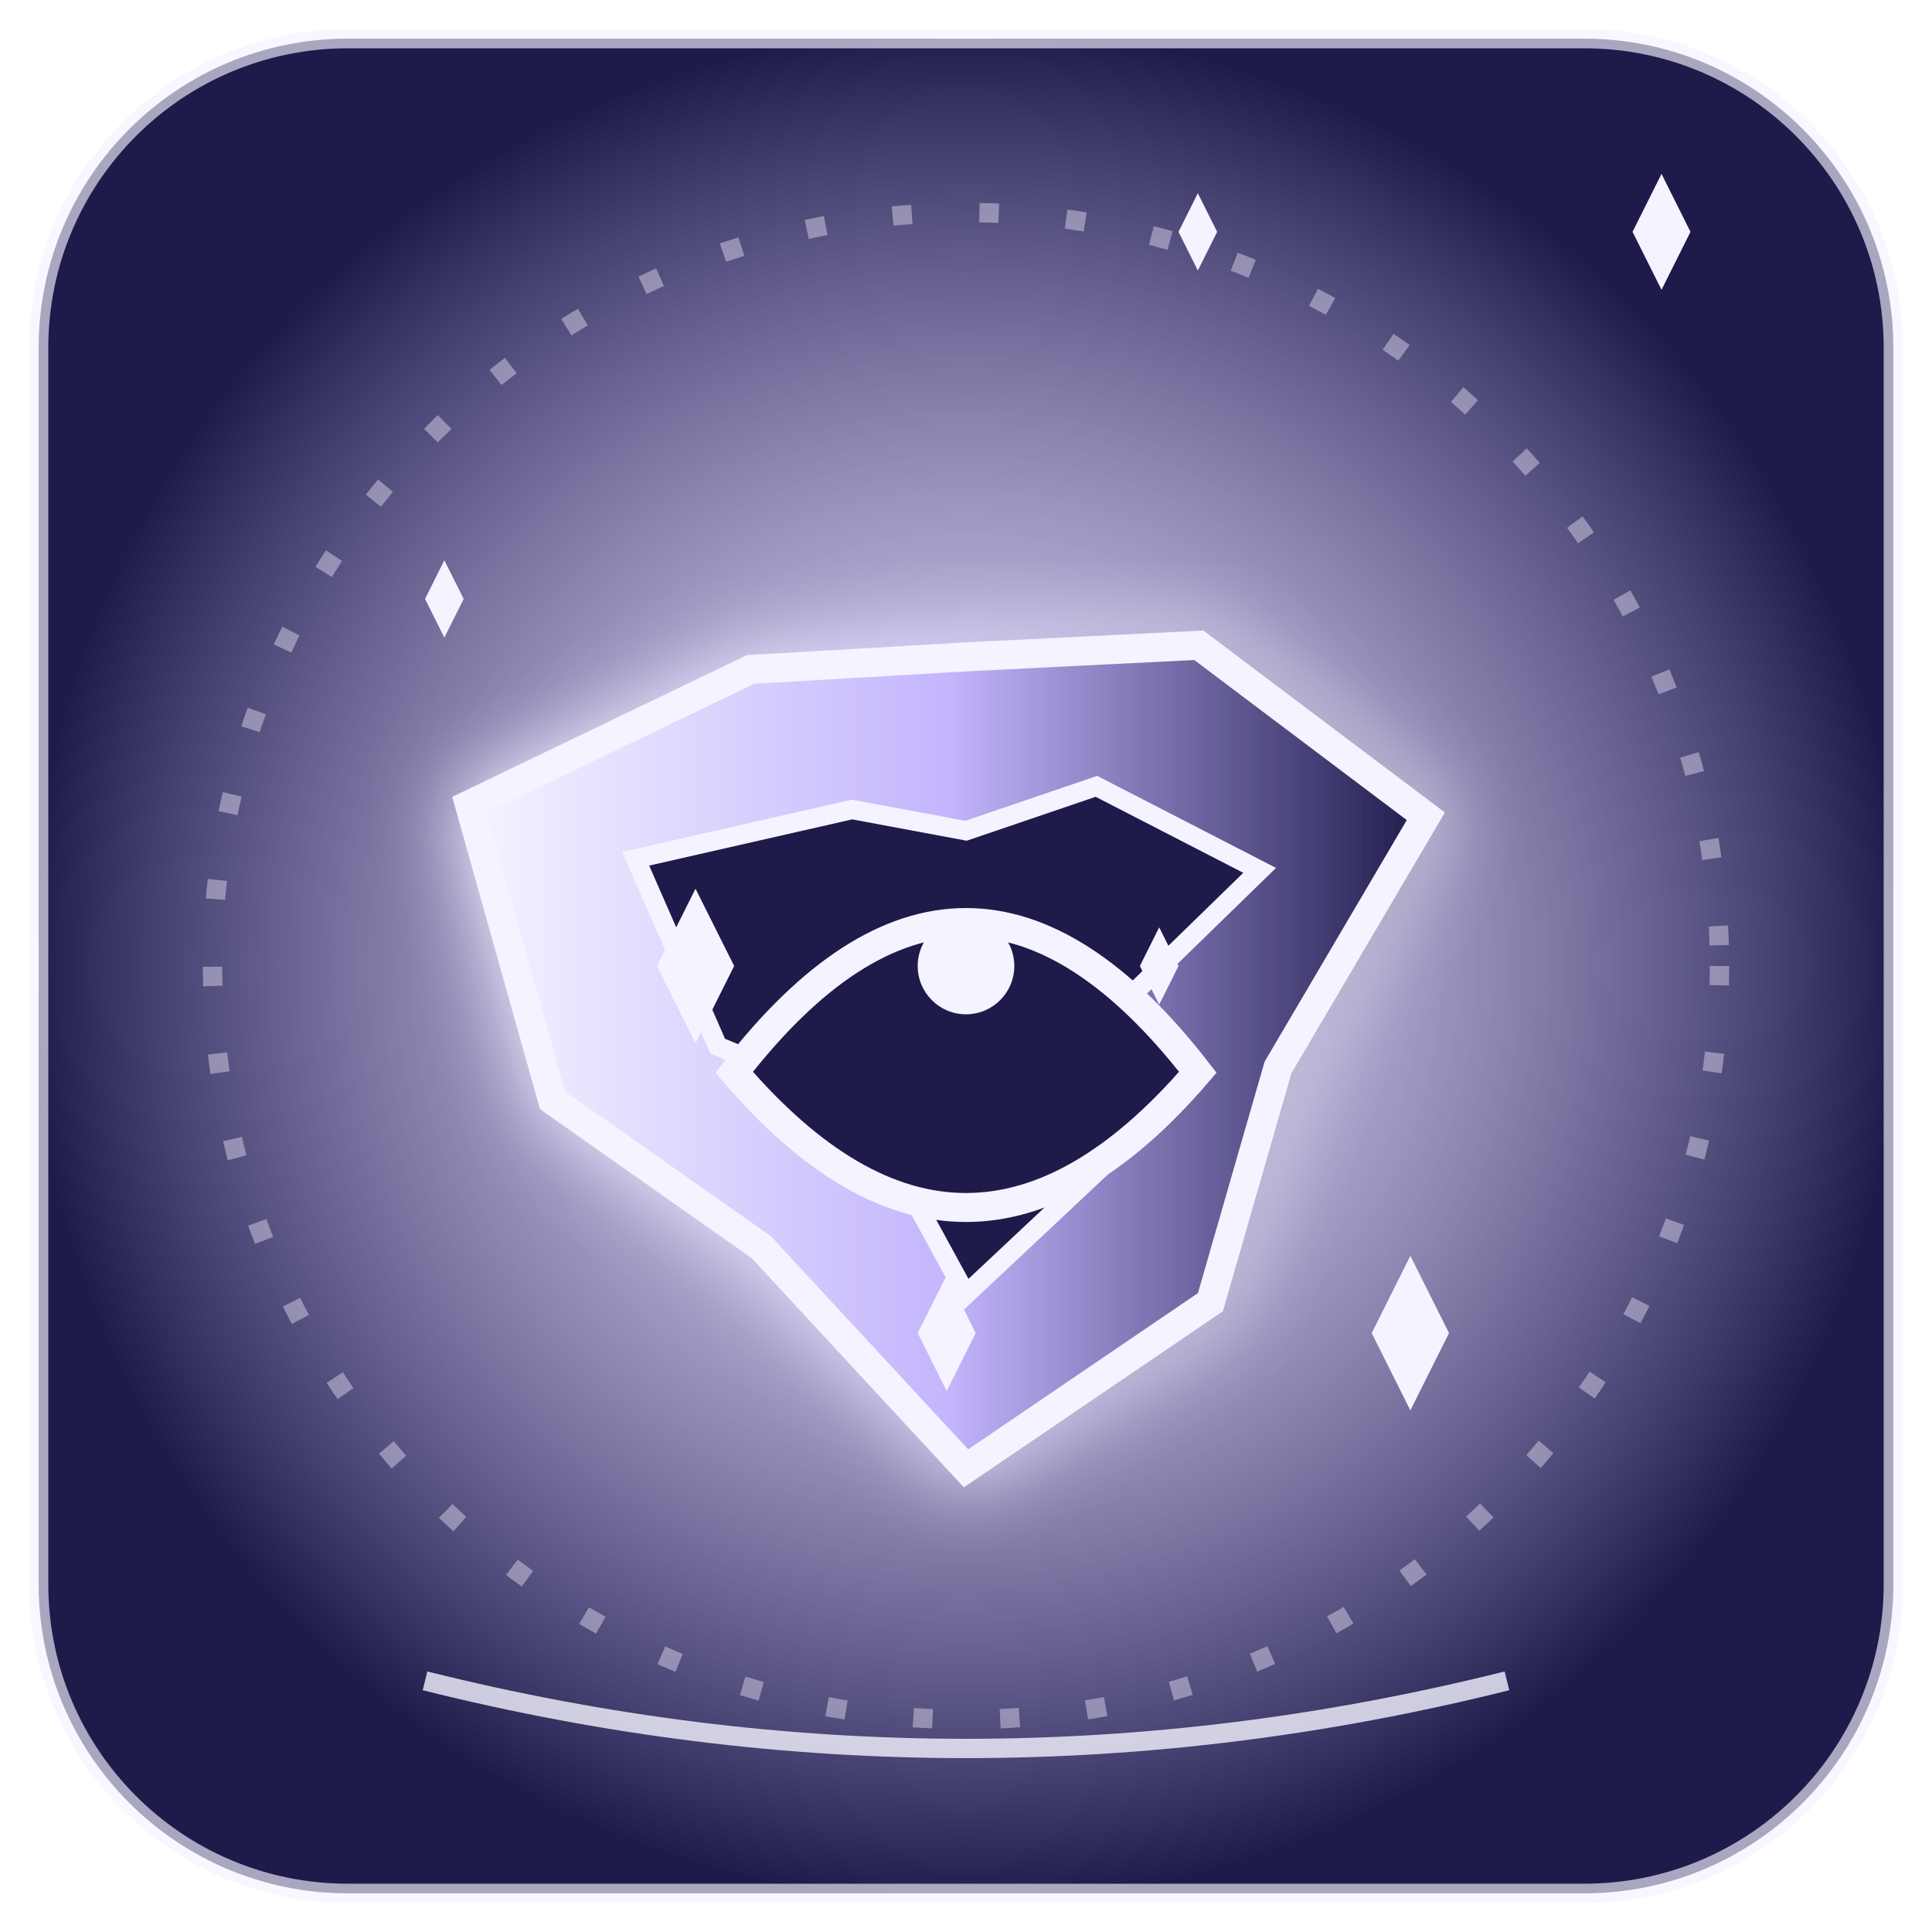
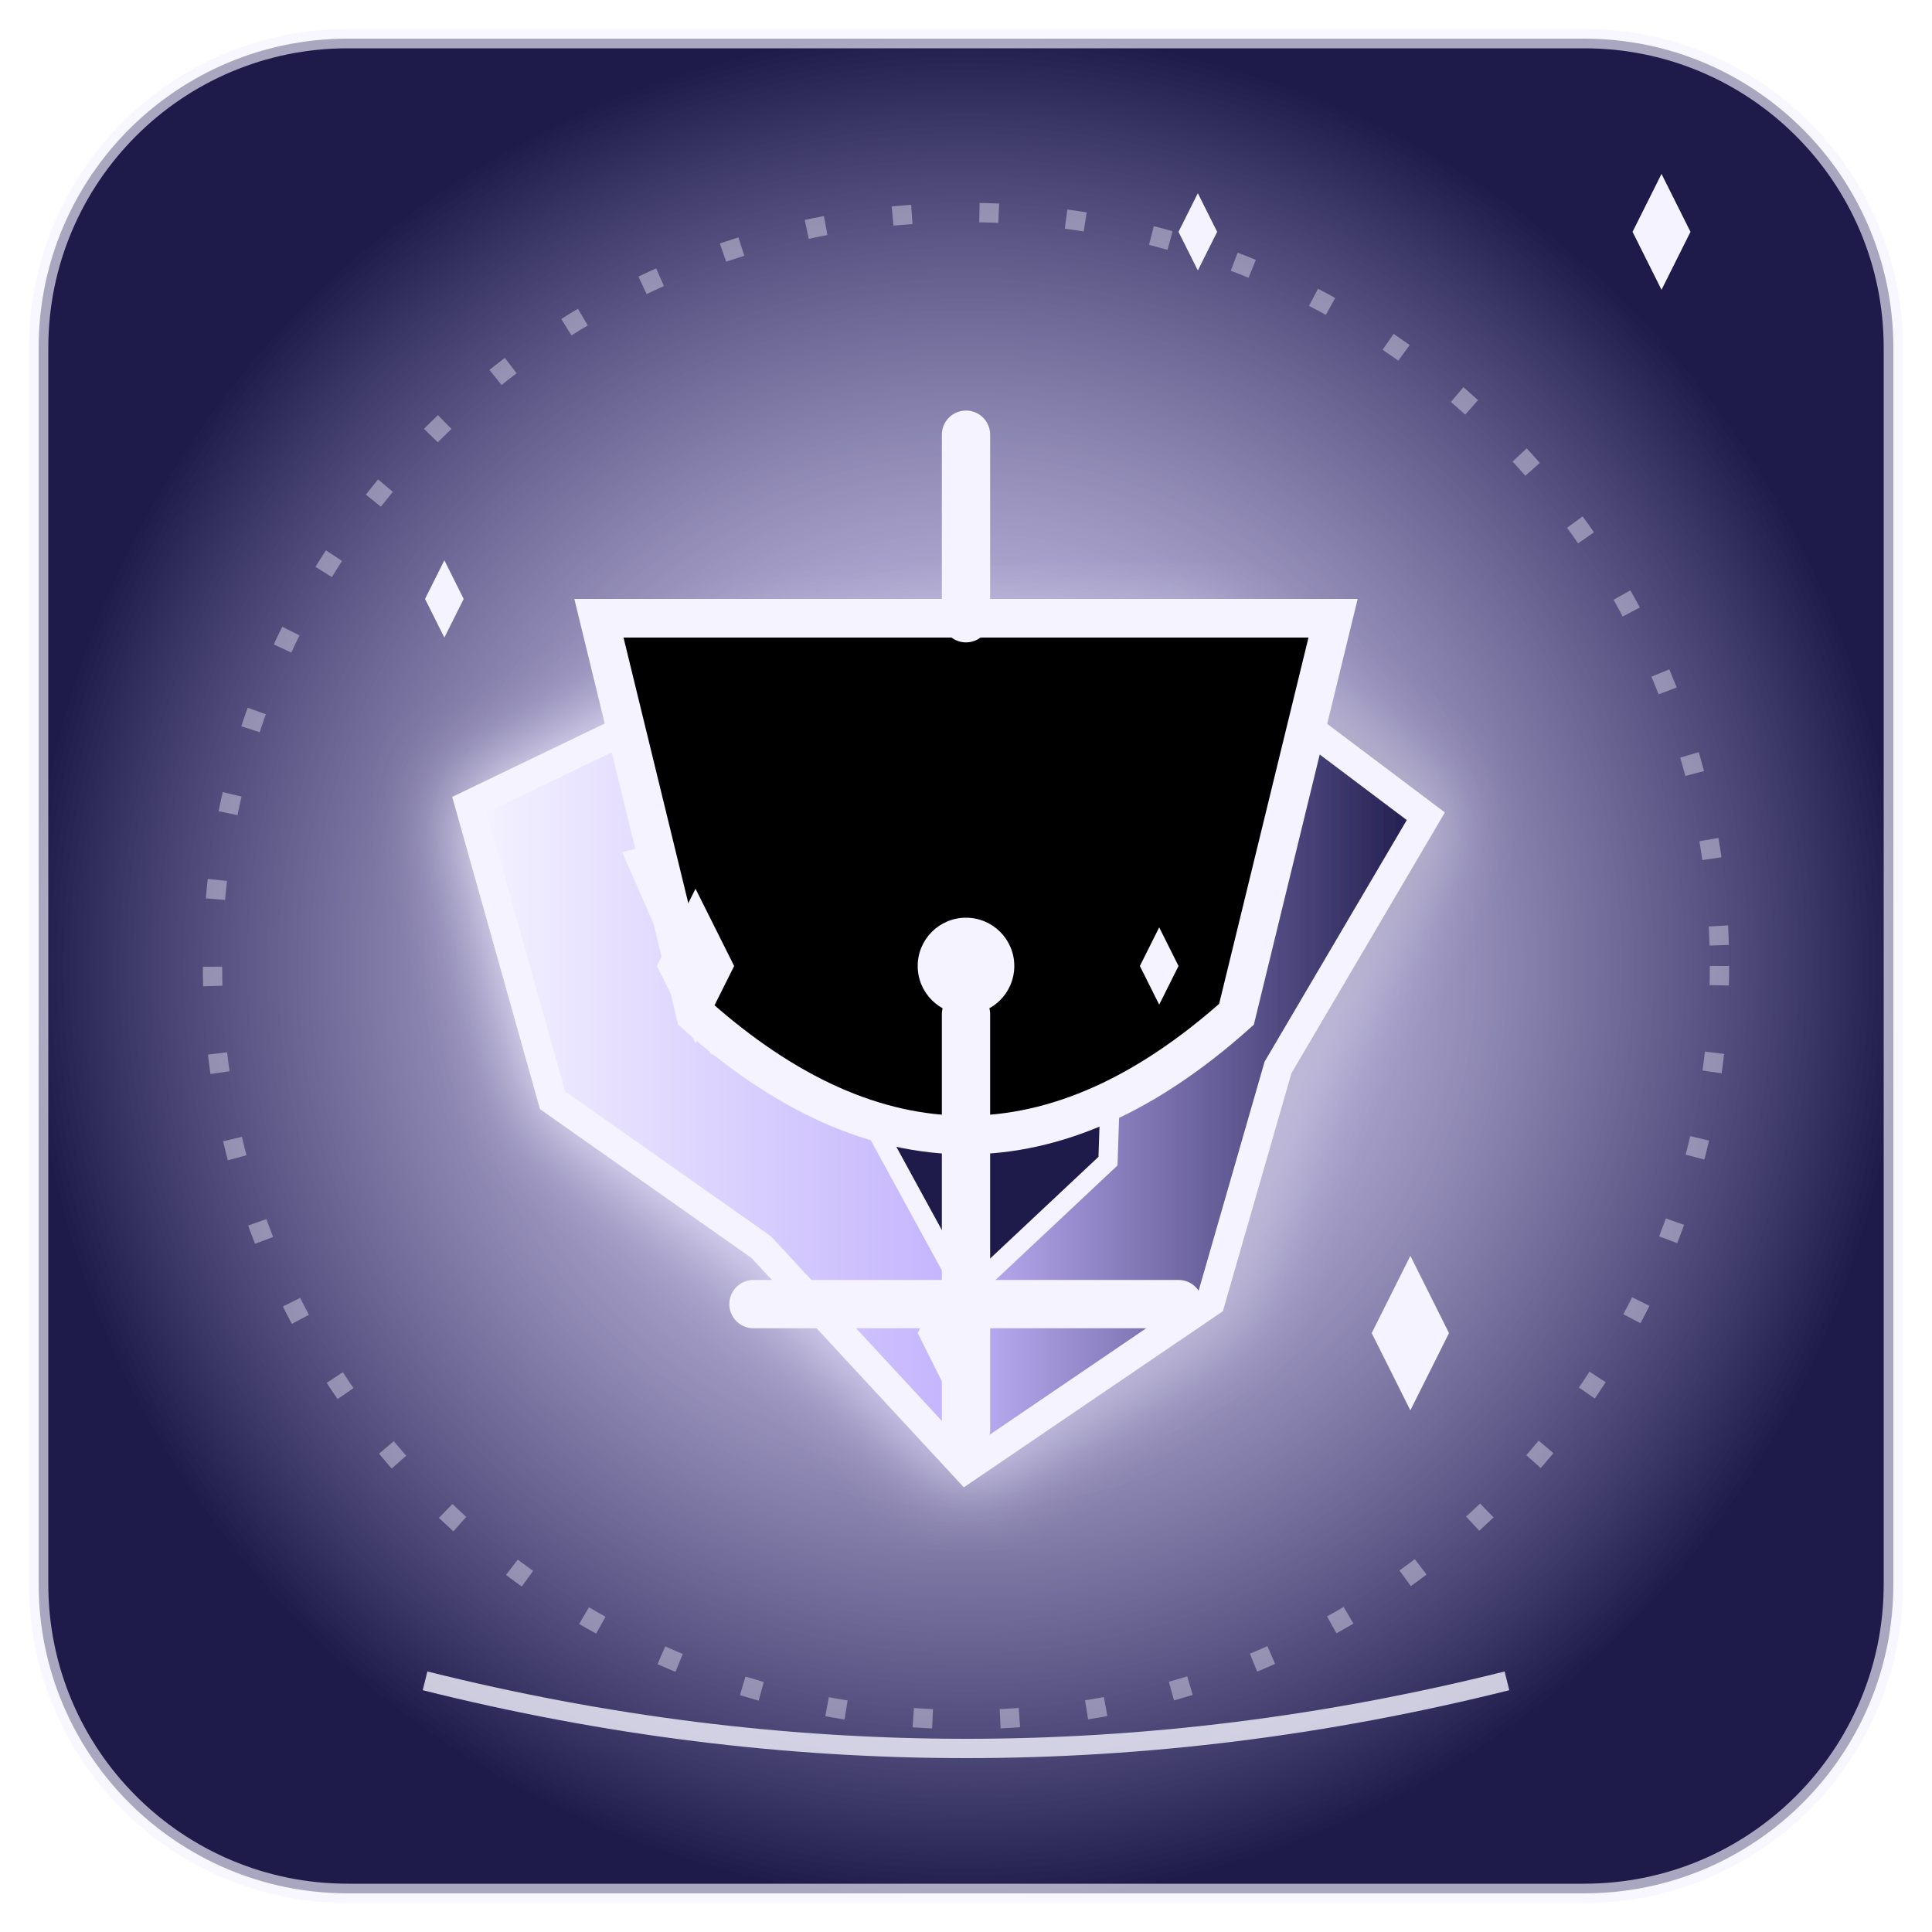
- <svg xmlns="http://www.w3.org/2000/svg" viewBox="0 0 200 200" role="img" aria-labelledby="title">
+ <svg xmlns="http://www.w3.org/2000/svg" viewBox="0 0 200 200" data-gift-id="dreamscape-n09" role="img" aria-labelledby="title">
  <defs>
    <radialGradient id="bg">
      <stop stop-color="#C4B5FD" stop-opacity=".42" />
      <stop offset="1" stop-color="#1E1B4B" />
    </radialGradient>
    <linearGradient id="metal">
      <stop stop-color="#F5F3FF" />
      <stop offset=".5" stop-color="#C4B5FD" />
      <stop offset="1" stop-color="#1E1B4B" />
    </linearGradient>
    <filter id="glow">
      <feGaussianBlur stdDeviation="4" result="x" />
      <feMerge>
        <feMergeNode in="x" />
        <feMergeNode in="SourceGraphic" />
      </feMerge>
    </filter>
  </defs>
  <rect x="4" y="4" width="192" height="192" rx="32" fill="url(#bg)" stroke="#F5F3FF" stroke-opacity=".65" stroke-width="2" />
  <circle cx="100" cy="100" r="78" fill="none" stroke="#F5F3FF" stroke-opacity=".4" stroke-width="2" stroke-dasharray="2 7" />
  <polygon points="100.0,68.0 124.1,66.8 147.6,84.5 132.3,110.5 125.3,134.8 100.0,152.0 78.8,129.1 57.2,113.9 48.6,83.3 77.7,69.3" fill="url(#metal)" stroke="#F5F3FF" stroke-width="3" filter="url(#glow)" />
  <polygon points="100.0,86.0 113.5,81.4 130.4,90.1 115.2,104.9 114.7,120.2 100.0,134.0 89.4,114.6 74.3,108.3 65.8,88.9 88.2,83.8" fill="#1E1B4B" stroke="#F5F3FF" stroke-width="2" />
-   <path d="M100 42 #F5F3FF87 66 58 78 58 108 #F5F3FF58 137 78 155 100 155 #F5F3FF122 155 142 137 142 108 #F5F3FF142 78 113 66 100 42Z" fill="##F5F3FF4#1E1B4B5FD" stroke="#F5F3FF" stroke-width="4" />
-   <path d="M76 111 Q100 80 124 111 Q100 139 76 111Z" fill="#1E1B4B" stroke="#F5F3FF" stroke-width="3" />
+   <path d="M62 64 H138 L128 105 Q100 130 72 105Z" fill="##F5F3FF4#1E1B4B5FD" stroke="#F5F3FF" stroke-width="4" />
+   <path d="M100 45 V64 M78 135 H122 M100 105 V148" stroke="#F5F3FF" stroke-width="5" stroke-linecap="round" />
  <path d="M124 20 L126 24 L124 28 L122 24Z" fill="#F5F3FF" />
  <path d="M98 132 L101 138 L98 144 L95 138Z" fill="#F5F3FF" />
  <path d="M72 92 L76 100 L72 108 L68 100Z" fill="#F5F3FF" />
  <path d="M46 58 L48 62 L46 66 L44 62Z" fill="#F5F3FF" />
  <path d="M172 18 L175 24 L172 30 L169 24Z" fill="#F5F3FF" />
  <path d="M146 130 L150 138 L146 146 L142 138Z" fill="#F5F3FF" />
  <path d="M120 96 L122 100 L120 104 L118 100Z" fill="#F5F3FF" />
  <circle cx="100" cy="100" r="5" fill="#F5F3FF" />
  <path d="M44 174 Q100 188 156 174" fill="none" stroke="#F5F3FF" stroke-opacity=".8" stroke-width="2" />
</svg>
